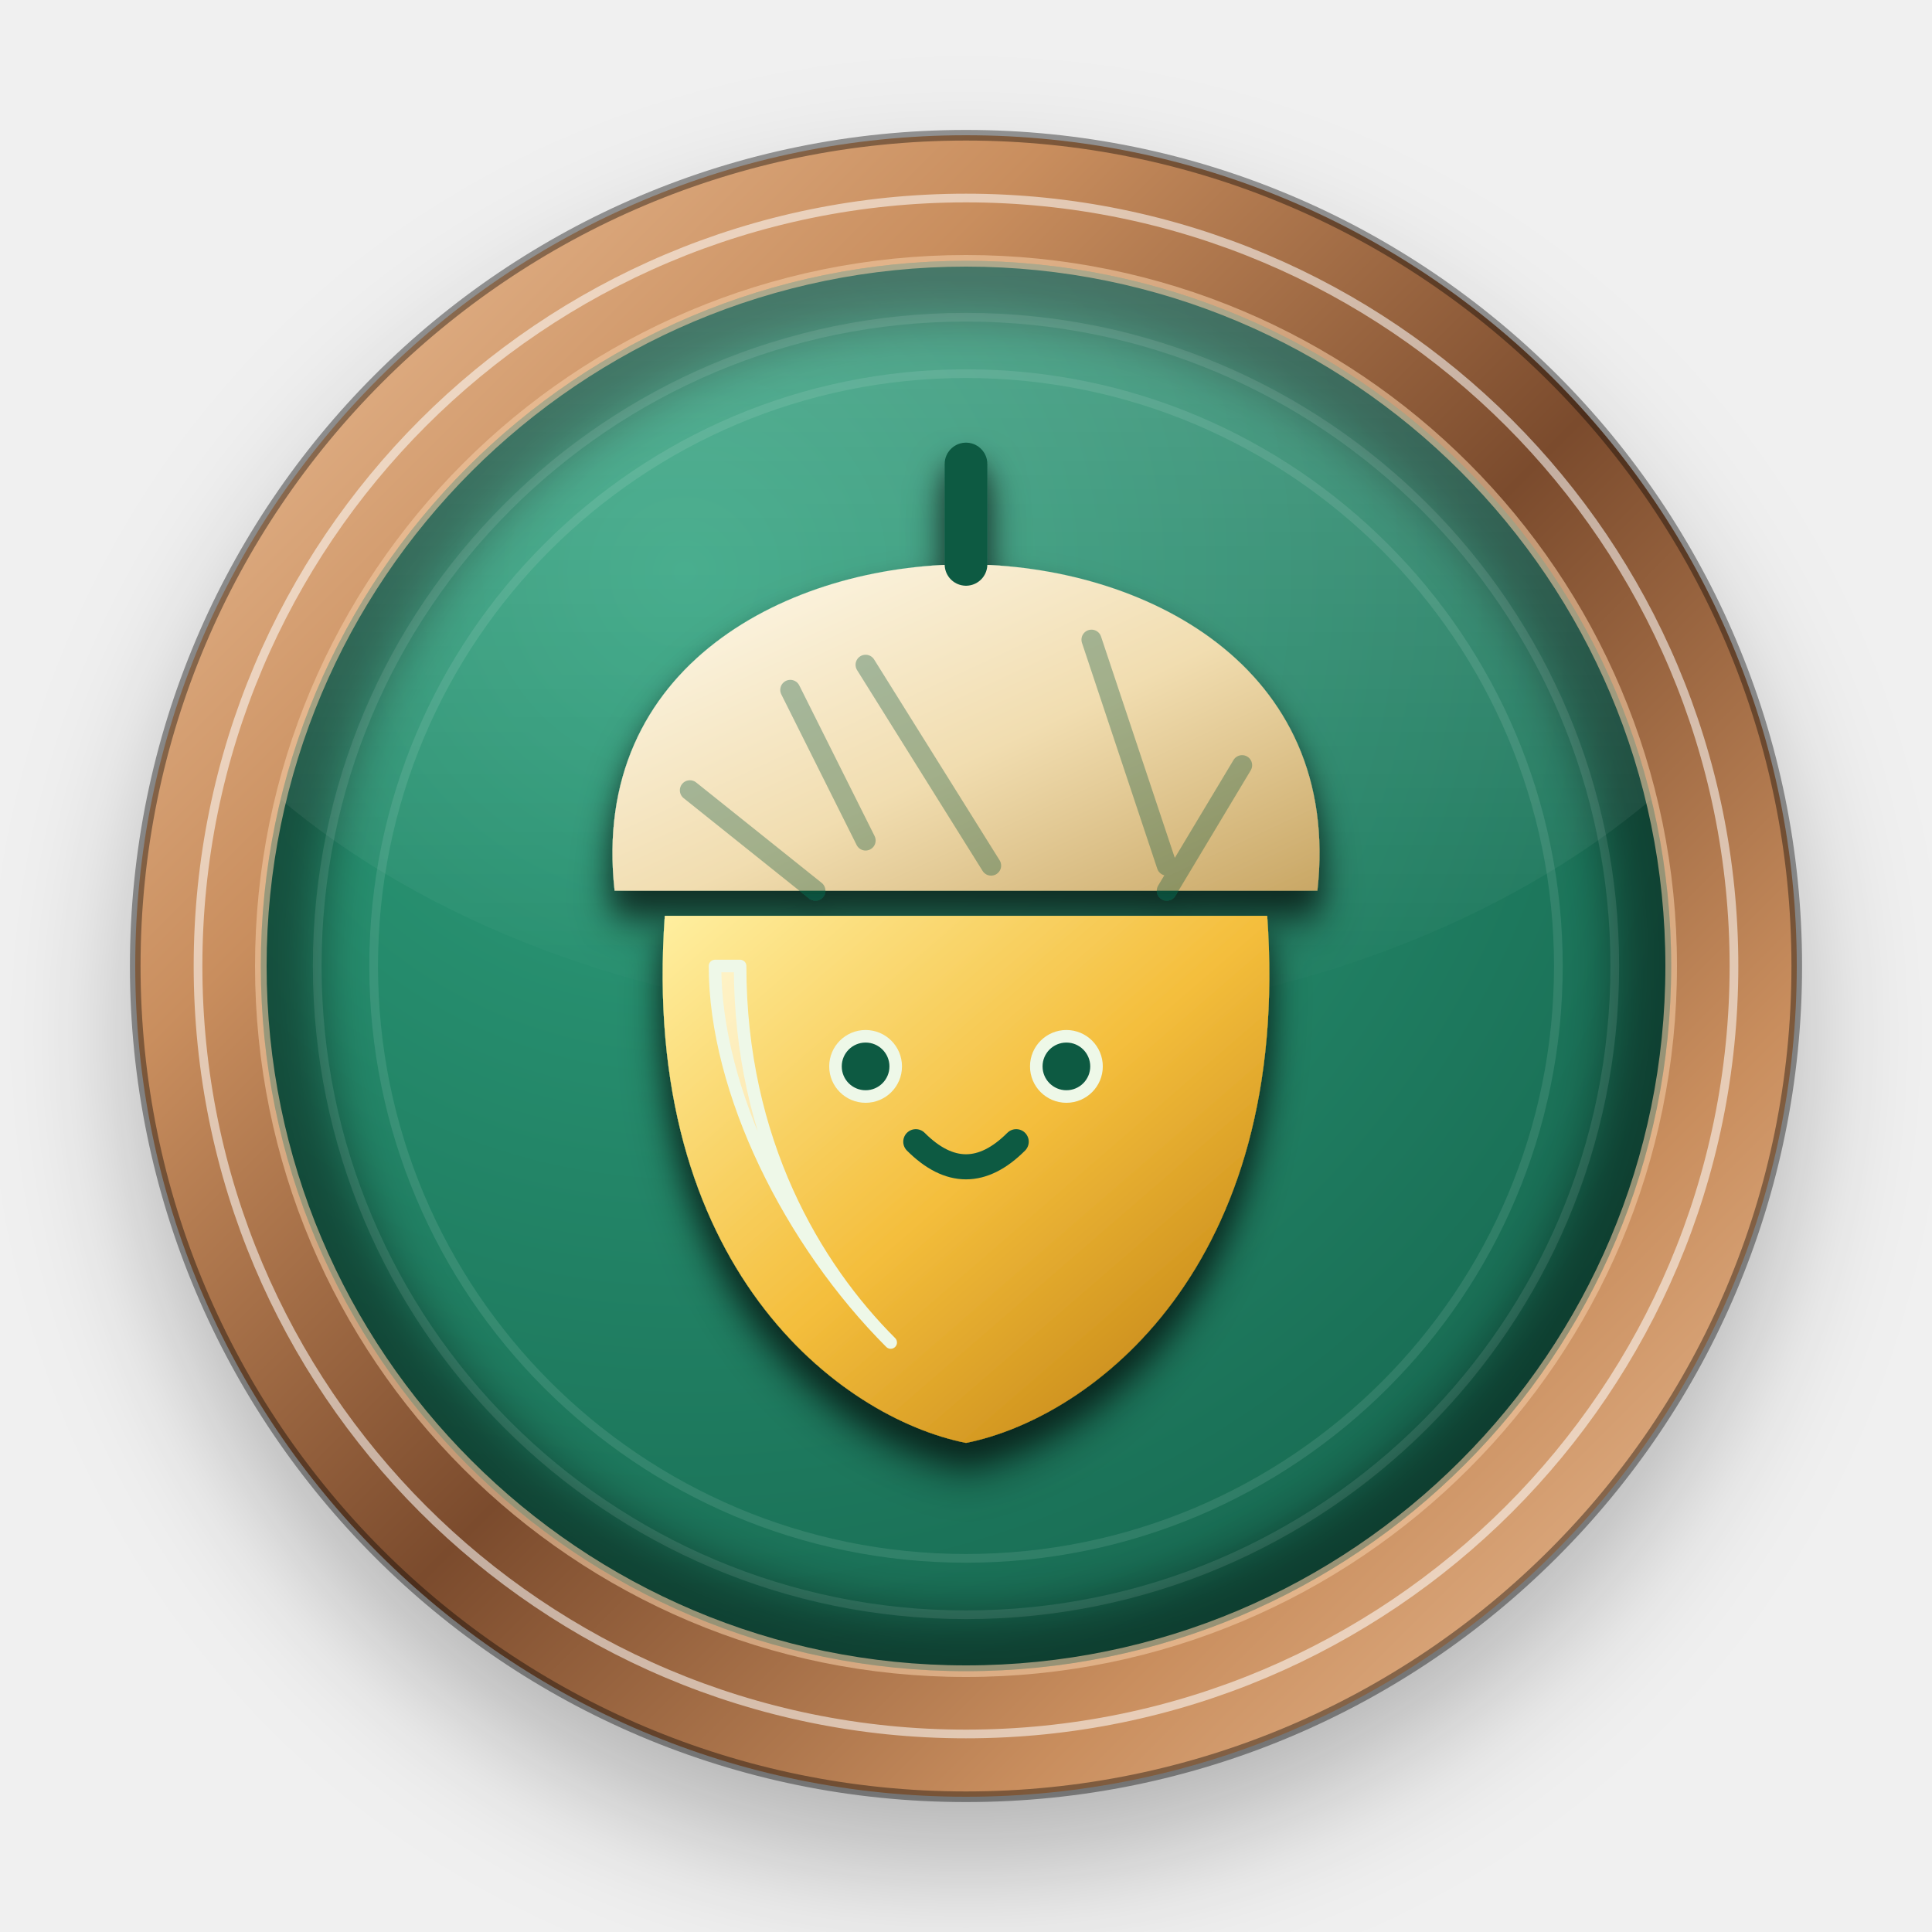
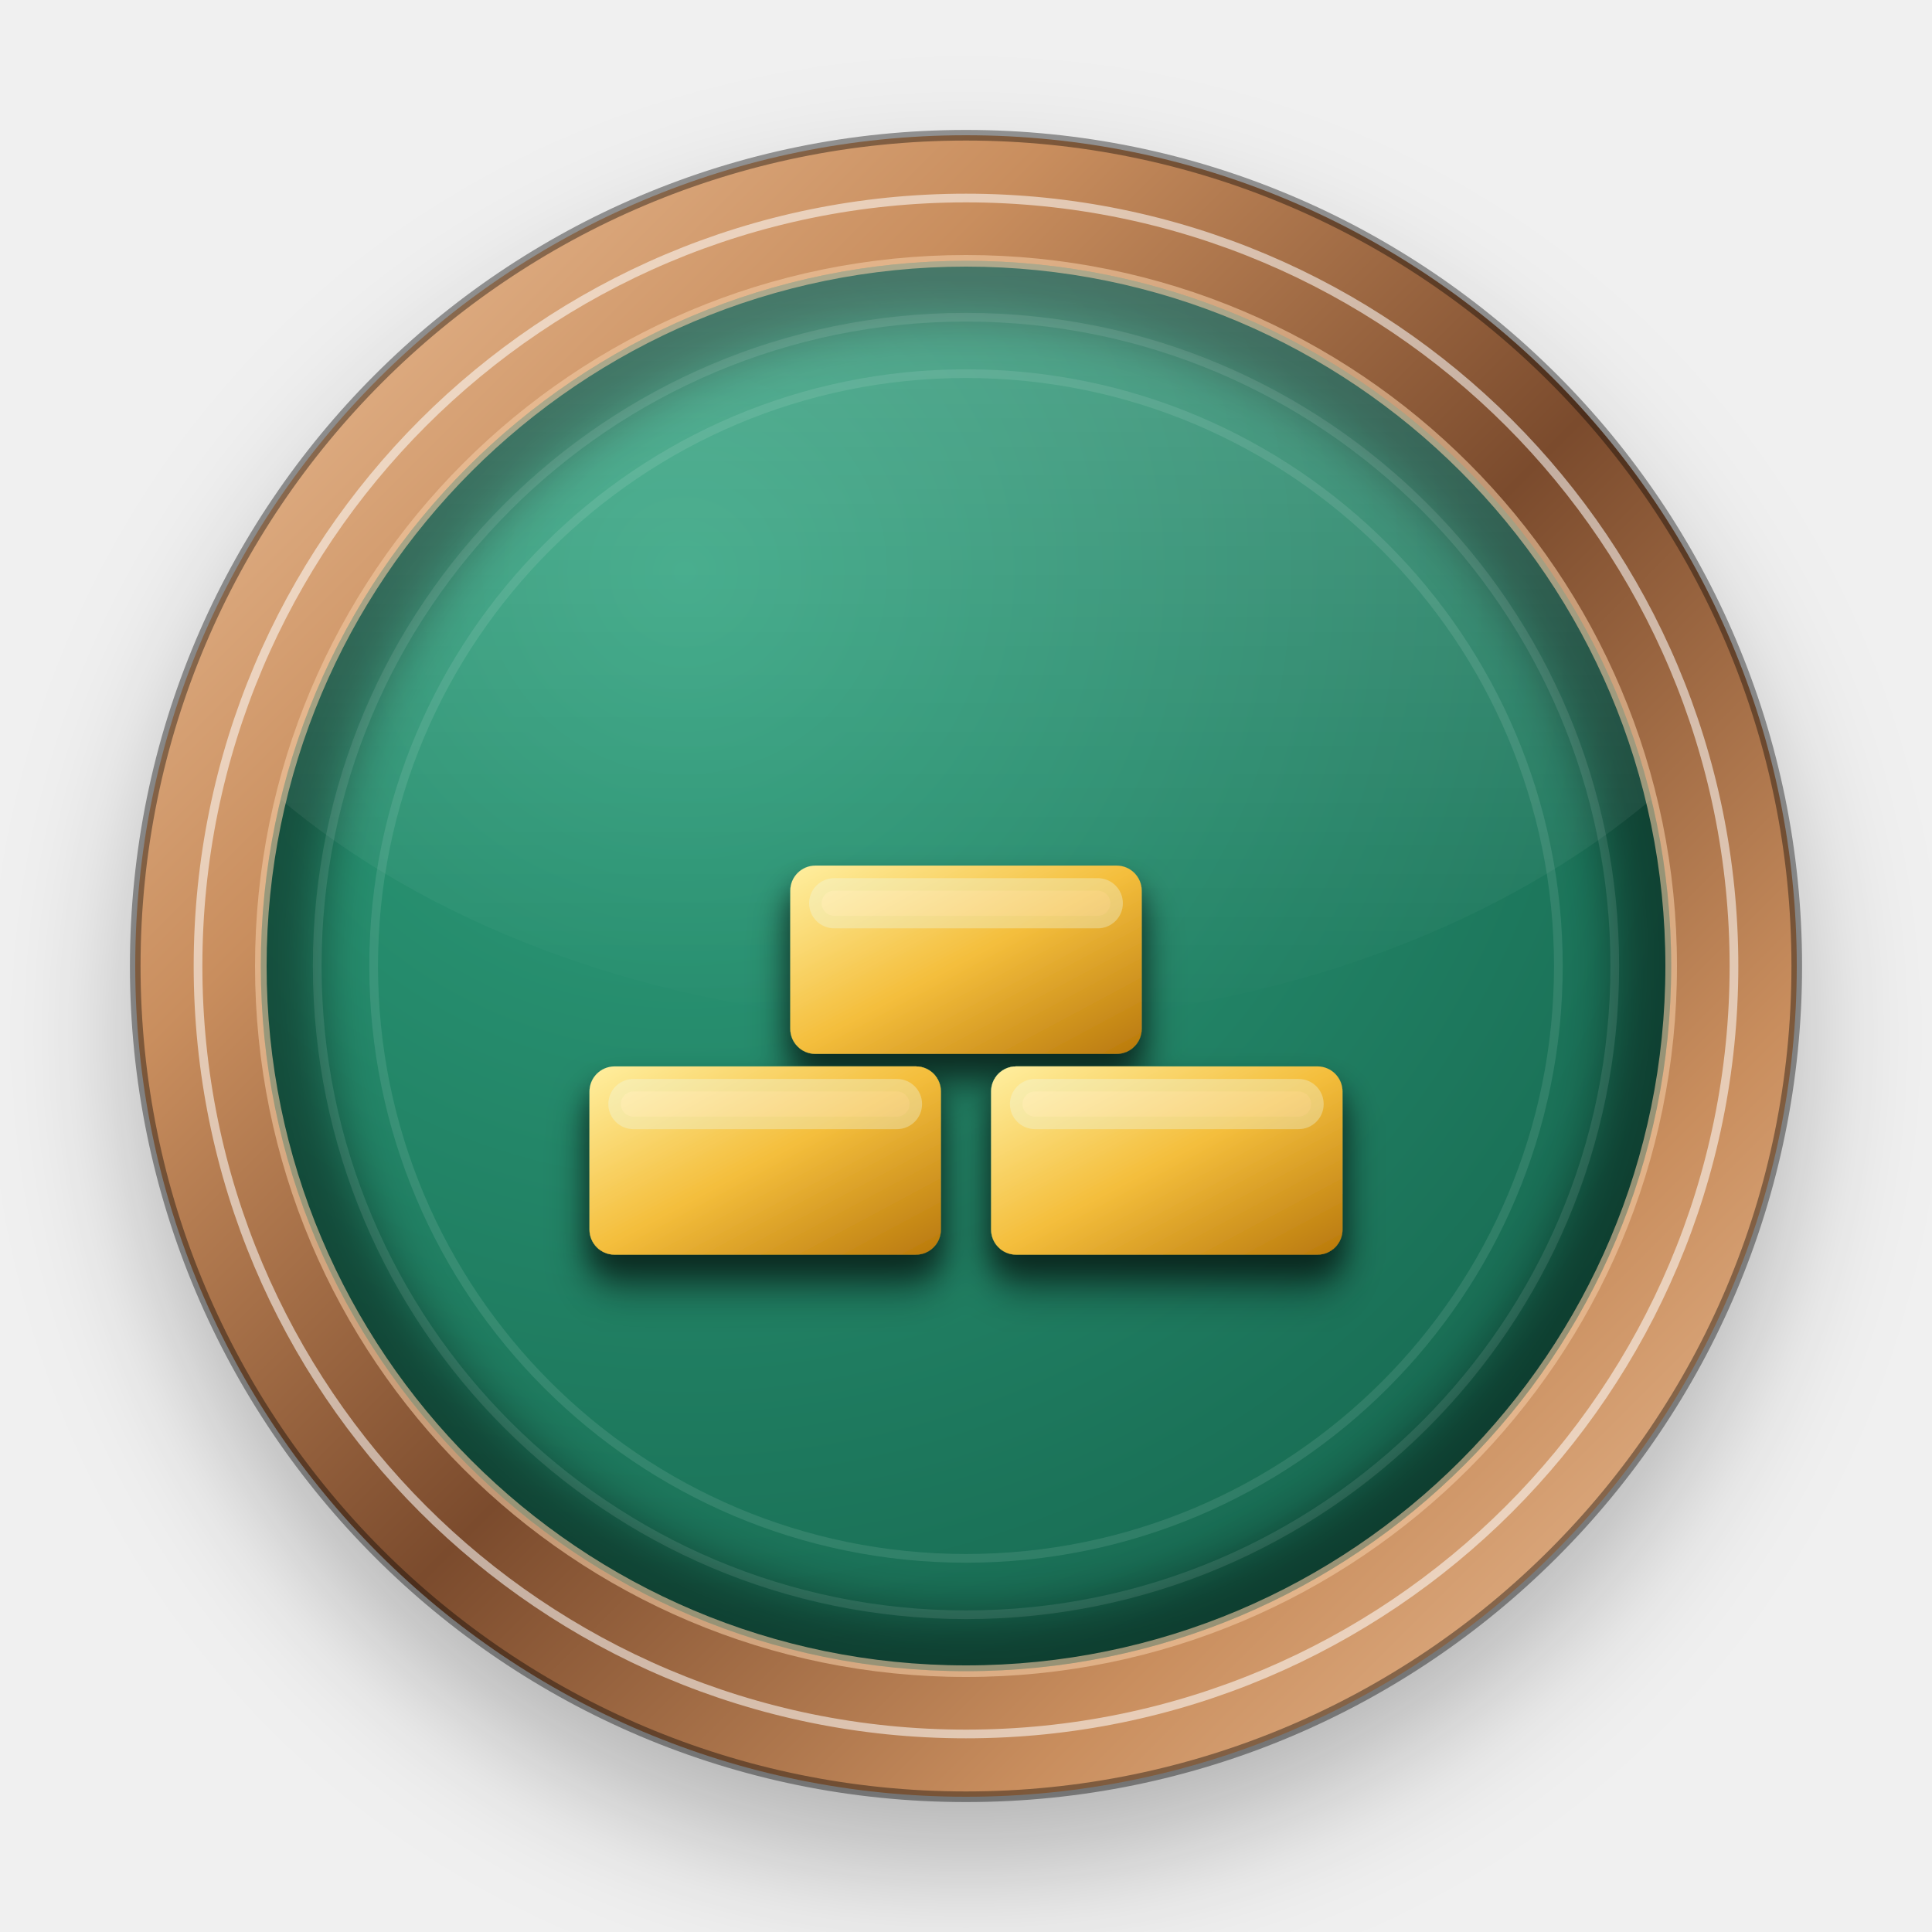
<svg xmlns="http://www.w3.org/2000/svg" viewBox="-100 -100 200 200" width="400" height="400">
  <defs>
    <filter id="blur8" x="-30%" y="-30%" width="160%" height="160%">
      <feGaussianBlur stdDeviation="7" />
    </filter>
    <filter id="blur3" x="-30%" y="-30%" width="160%" height="160%">
      <feGaussianBlur stdDeviation="2.6" />
    </filter>
    <filter id="emb" x="-20%" y="-20%" width="140%" height="140%">
      <feDropShadow dx="0" dy="1.6" stdDeviation="1.1" flood-color="#000" flood-opacity=".38" />
    </filter>
  </defs>
  <style>.mb18 .nf{fill:none} .mb18 .sf{fill:#EEF8E8;fill-opacity:.17} .mb18 .fl{fill:#EEF8E8;stroke:none} .mb18 .gl{fill:url(#b18g);stroke:none}</style>
  <defs>
    <radialGradient id="b18h" cx=".5" cy=".5" r=".5">
      <stop offset=".6" stop-color="#F3D58A" stop-opacity="0" />
      <stop offset=".82" stop-color="#F3D58A" stop-opacity=".95" />
      <stop offset="1" stop-color="#F3D58A" stop-opacity="0" />
    </radialGradient>
    <linearGradient id="b18r" x1="0" y1="0" x2="1" y2="1">
      <stop offset="0" stop-color="#F2C9A4" />
      <stop offset=".28" stop-color="#C98E5E" />
      <stop offset=".52" stop-color="#7B4B2D" />
      <stop offset=".76" stop-color="#C98E5E" />
      <stop offset="1" stop-color="#F2C9A4" />
    </linearGradient>
    <radialGradient id="b18p" cx=".3" cy=".22" r="1.15">
      <stop offset="0" stop-color="#2FA27E" />
      <stop offset="1" stop-color="#0F5642" />
    </radialGradient>
    <radialGradient id="b18g" cx=".5" cy=".5" r=".5">
      <stop offset="0" stop-color="#9FE3C4" stop-opacity=".95" />
      <stop offset="1" stop-color="#9FE3C4" stop-opacity=".55" />
    </radialGradient>
    <linearGradient id="b18s" x1="0" y1="0" x2="0" y2="1">
      <stop offset="0" stop-color="#fff" stop-opacity=".34" />
      <stop offset="1" stop-color="#fff" stop-opacity="0" />
    </linearGradient>
    <clipPath id="b18c">
      <path d="M-73,0A73,73 0 1 0 73,0A73,73 0 1 0 -73,0Z" />
    </clipPath>
  </defs>
  <path d="M-86,0A86,86 0 1 0 86,0A86,86 0 1 0 -86,0Z" transform="translate(0 7)" fill="#000" opacity=".26" filter="url(#blur8)" />
  <path d="M-86,0A86,86 0 1 0 86,0A86,86 0 1 0 -86,0Z" fill="url(#b18r)" />
  <path d="M-86,0A86,86 0 1 0 86,0A86,86 0 1 0 -86,0Z" fill="none" stroke="#000" stroke-opacity=".38" stroke-width="1.1" />
  <path d="M-79.5,0A79.5,79.5 0 1 0 79.5,0A79.5,79.5 0 1 0 -79.5,0Z" fill="none" stroke="#fff" stroke-opacity=".55" stroke-width=".9" />
  <path d="M-73,0A73,73 0 1 0 73,0A73,73 0 1 0 -73,0Z" fill="url(#b18p)" />
  <g clip-path="url(#b18c)">
    <path d="M-73,0A73,73 0 1 0 73,0A73,73 0 1 0 -73,0Z" fill="none" stroke="#000" stroke-opacity=".42" stroke-width="12" filter="url(#blur3)" />
    <path d="M-67.16,0A67.16,67.16 0 1 0 67.16,0A67.16,67.16 0 1 0 -67.16,0Z" fill="none" stroke="#fff" stroke-opacity=".10" stroke-width=".9" />
    <path d="M-61.32,0A61.32,61.32 0 1 0 61.32,0A61.32,61.32 0 1 0 -61.32,0Z" fill="none" stroke="#fff" stroke-opacity=".10" stroke-width=".9" />
    <ellipse cx="0" cy="-58" rx="92" ry="64" fill="url(#b18s)" />
  </g>
  <path d="M-73,0A73,73 0 1 0 73,0A73,73 0 1 0 -73,0Z" fill="none" stroke="#F2C9A4" stroke-opacity=".6" stroke-width="1.2" />
  <g filter="url(#emb)" fill="none" stroke="#EEF8E8" stroke-linecap="round" stroke-linejoin="round" class="mb18" transform="scale(1.16)">
    <defs>
      <linearGradient id="iGold" x1="0" y1="0" x2="1" y2="1">
        <stop offset="0" stop-color="#FFF3B0" />
        <stop offset=".45" stop-color="#F6C443" />
        <stop offset="1" stop-color="#B97C0A" />
      </linearGradient>
      <linearGradient id="iFire" x1="0" y1="0" x2="0" y2="1">
        <stop offset="0" stop-color="#FFE27A" />
        <stop offset=".5" stop-color="#FF9A2E" />
        <stop offset="1" stop-color="#E8481A" />
      </linearGradient>
      <linearGradient id="iFire2" x1="0" y1="0" x2="0" y2="1">
        <stop offset="0" stop-color="#FFFBE0" />
        <stop offset="1" stop-color="#FFC24A" />
      </linearGradient>
      <linearGradient id="iWax" x1="0" y1="0" x2="1" y2="0">
        <stop offset="0" stop-color="#F3E7CF" />
        <stop offset=".5" stop-color="#FFFDF4" />
        <stop offset="1" stop-color="#D9C7A3" />
      </linearGradient>
      <linearGradient id="iWood" x1="0" y1="0" x2="0" y2="1">
        <stop offset="0" stop-color="#C98A52" />
        <stop offset="1" stop-color="#7A4A26" />
      </linearGradient>
      <linearGradient id="iGlass" x1="0" y1="0" x2="1" y2="1">
        <stop offset="0" stop-color="#FFF6D6" stop-opacity=".95" />
        <stop offset="1" stop-color="#FFC15A" stop-opacity=".55" />
      </linearGradient>
      <linearGradient id="iSteel" x1="0" y1="0" x2="1" y2="1">
        <stop offset="0" stop-color="#FFFFFF" />
        <stop offset="1" stop-color="#A9B6CC" />
      </linearGradient>
      <linearGradient id="iPaper" x1="0" y1="0" x2="1" y2="1">
        <stop offset="0" stop-color="#FFFFFF" />
        <stop offset="1" stop-color="#DDE3F2" />
      </linearGradient>
      <linearGradient id="iRed" x1="0" y1="0" x2="0" y2="1">
        <stop offset="0" stop-color="#FF7B6B" />
        <stop offset="1" stop-color="#C2352B" />
      </linearGradient>
      <linearGradient id="iBlue" x1="0" y1="0" x2="1" y2="1">
        <stop offset="0" stop-color="#8FD3FF" />
        <stop offset="1" stop-color="#2F6FD0" />
      </linearGradient>
      <linearGradient id="iBrown" x1="0" y1="0" x2="0" y2="1">
        <stop offset="0" stop-color="#B07A4C" />
        <stop offset="1" stop-color="#6B4126" />
      </linearGradient>
      <radialGradient id="iGlow">
        <stop offset="0" stop-color="#FFE9A8" stop-opacity=".85" />
        <stop offset="1" stop-color="#FFE9A8" stop-opacity="0" />
      </radialGradient>
      <linearGradient id="iSand" x1="0" y1="0" x2="0" y2="1">
        <stop offset="0" stop-color="#FFE29A" />
        <stop offset="1" stop-color="#E0A33A" />
      </linearGradient>
    </defs>
    <defs>
      <linearGradient id="cham" x1="0" y1="0" x2="1" y2="1">
        <stop offset="0" stop-color="#FFFBEF" />
        <stop offset=".55" stop-color="#F1DDB0" />
        <stop offset="1" stop-color="#C9A765" />
      </linearGradient>
      <linearGradient id="gld" x1="0" y1="0" x2="1" y2="1">
        <stop offset="0" stop-color="#FFEFA0" />
        <stop offset=".5" stop-color="#F4BE3C" />
        <stop offset="1" stop-color="#B8780C" />
      </linearGradient>
      <radialGradient id="glw">
        <stop offset="0" stop-color="#FFE9A8" stop-opacity=".5" />
        <stop offset="1" stop-color="#FFE9A8" stop-opacity="0" />
      </radialGradient>
      <filter id="bev" x="-25%" y="-25%" width="150%" height="150%">
        <feGaussianBlur in="SourceAlpha" stdDeviation="1.7" result="b" />
        <feSpecularLighting in="b" surfaceScale="3.2" specularConstant="1" specularExponent="18" lighting-color="#ffffff" result="s">
          <fePointLight x="-30" y="-70" z="80" />
        </feSpecularLighting>
        <feComposite in="s" in2="SourceAlpha" operator="in" result="s2" />
        <feComposite in="SourceGraphic" in2="s2" operator="arithmetic" k1="0" k2="1" k3=".9" k4="0" result="m" />
        <feDropShadow in="m" dx="0" dy="2.2" stdDeviation="1.6" flood-color="#000" flood-opacity=".5" />
      </filter>
    </defs>
    <g filter="url(#bev)">
      <g transform="scale(1.12)">
-         <path d="M-24,-4 C-26,24 -10,36 0,38 C10,36 26,24 24,-4Z" fill="url(#gld)" stroke="#0F5A43" stroke-opacity="0" stroke-width="1.6" stroke-linejoin="round" />
-         <path d="M-28,-6 C-30,-24 -14,-32 0,-32 C14,-32 30,-24 28,-6Z" fill="url(#cham)" stroke="#0F5A43" stroke-opacity="0" stroke-width="1.6" stroke-linejoin="round" />
-         <path d="M-22,-14 L-12,-6 M-8,-24 L2,-8 M10,-26 L16,-8 M22,-16 L16,-6 M-14,-22 L-8,-10" stroke="#0F5A43" stroke-width="1.6" opacity=".35" />
-         <path d="M0,-32 V-40" stroke="#0F5A43" stroke-width="3.4" stroke-linecap="round" />
-         <circle cx="-8" cy="8" r="2.4" fill="#0F5A43" />
-         <circle cx="8" cy="8" r="2.4" fill="#0F5A43" />
-         <path d="M-4,14 Q0,18 4,14" stroke="#0F5A43" stroke-width="2" fill="none" stroke-linecap="round" />
-         <path d="M-18,0 C-18,14 -12,24 -6,30 C-14,22 -20,10 -20,0Z" fill="#fff" fill-opacity="0.5" />
+         <rect x="-30" y="8" width="28" height="15" rx="2" fill="url(#gld)" stroke="#0F5A43" stroke-opacity="0" stroke-width="1.6" stroke-linejoin="round" />
+         <rect x="-28" y="9.5" width="24" height="3" rx="1.5" fill="#fff" opacity=".35" />
+         <rect x="2" y="8" width="28" height="15" rx="2" fill="url(#gld)" stroke="#0F5A43" stroke-opacity="0" stroke-width="1.6" stroke-linejoin="round" />
+         <rect x="4" y="9.5" width="24" height="3" rx="1.5" fill="#fff" opacity=".35" />
+         <rect x="-14" y="-8" width="28" height="15" rx="2" fill="url(#gld)" stroke="#0F5A43" stroke-opacity="0" stroke-width="1.6" stroke-linejoin="round" />
+         <rect x="-12" y="-6.5" width="24" height="3" rx="1.5" fill="#fff" opacity=".35" />
      </g>
    </g>
  </g>
</svg>
